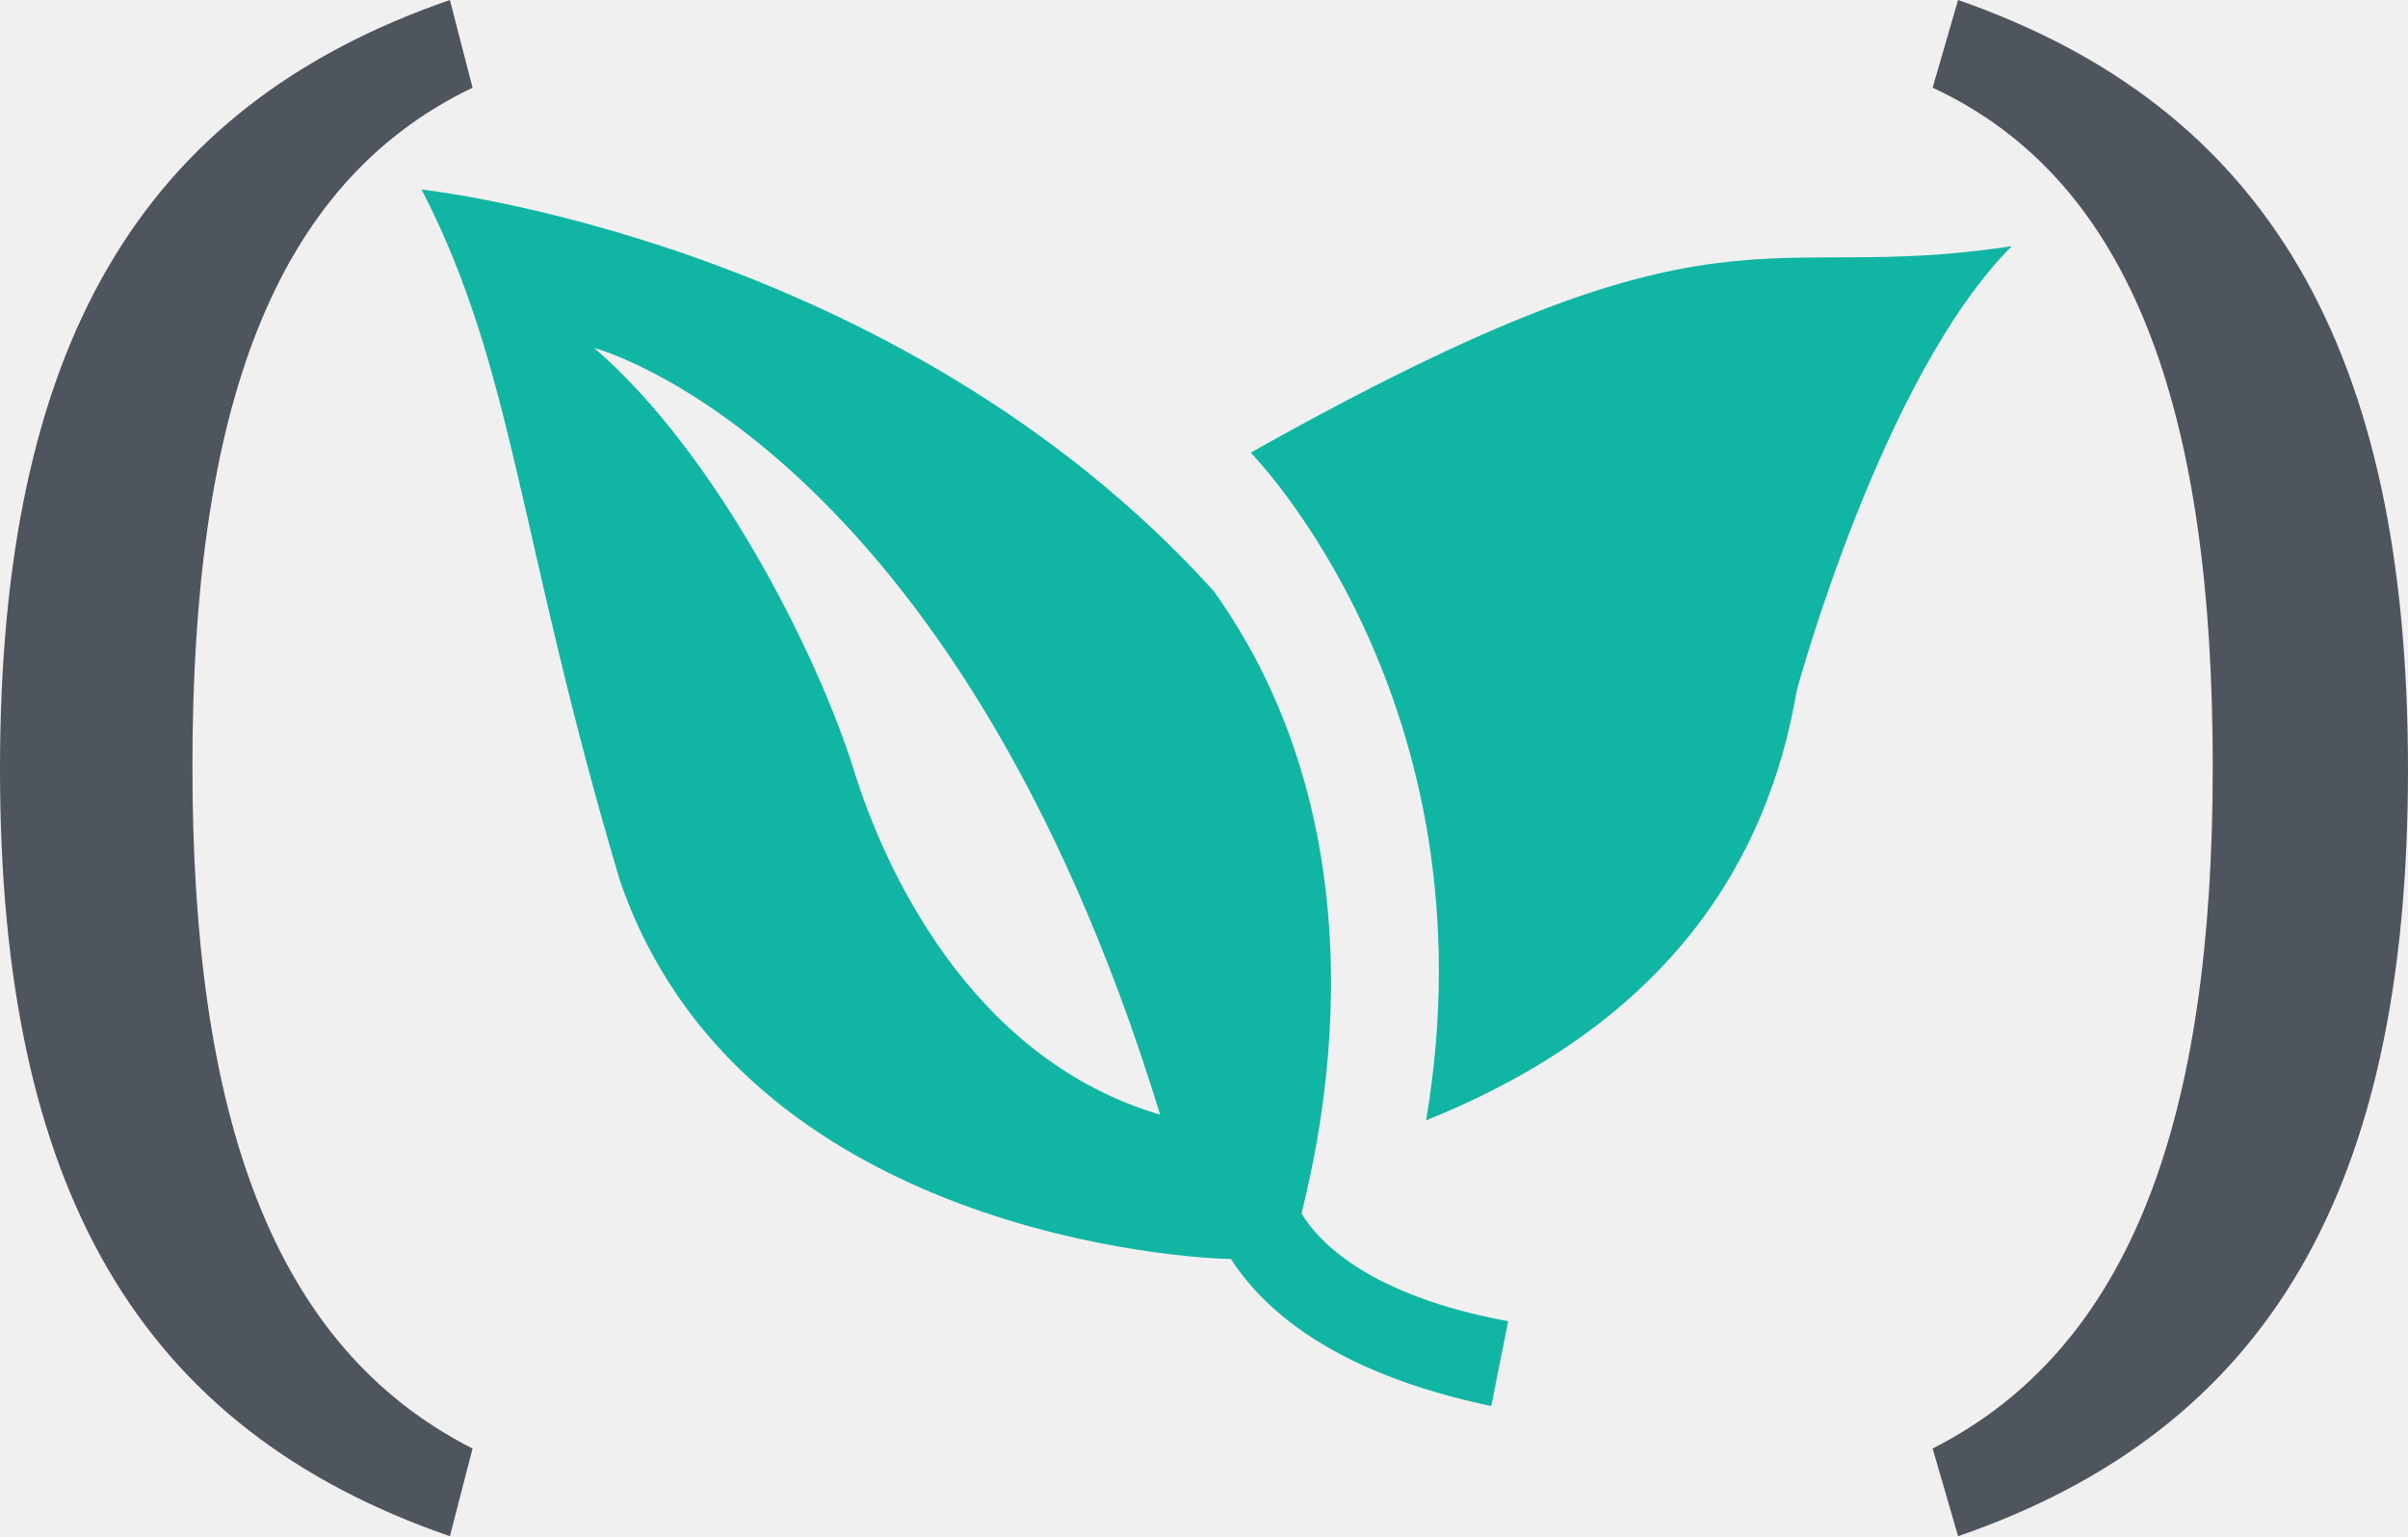
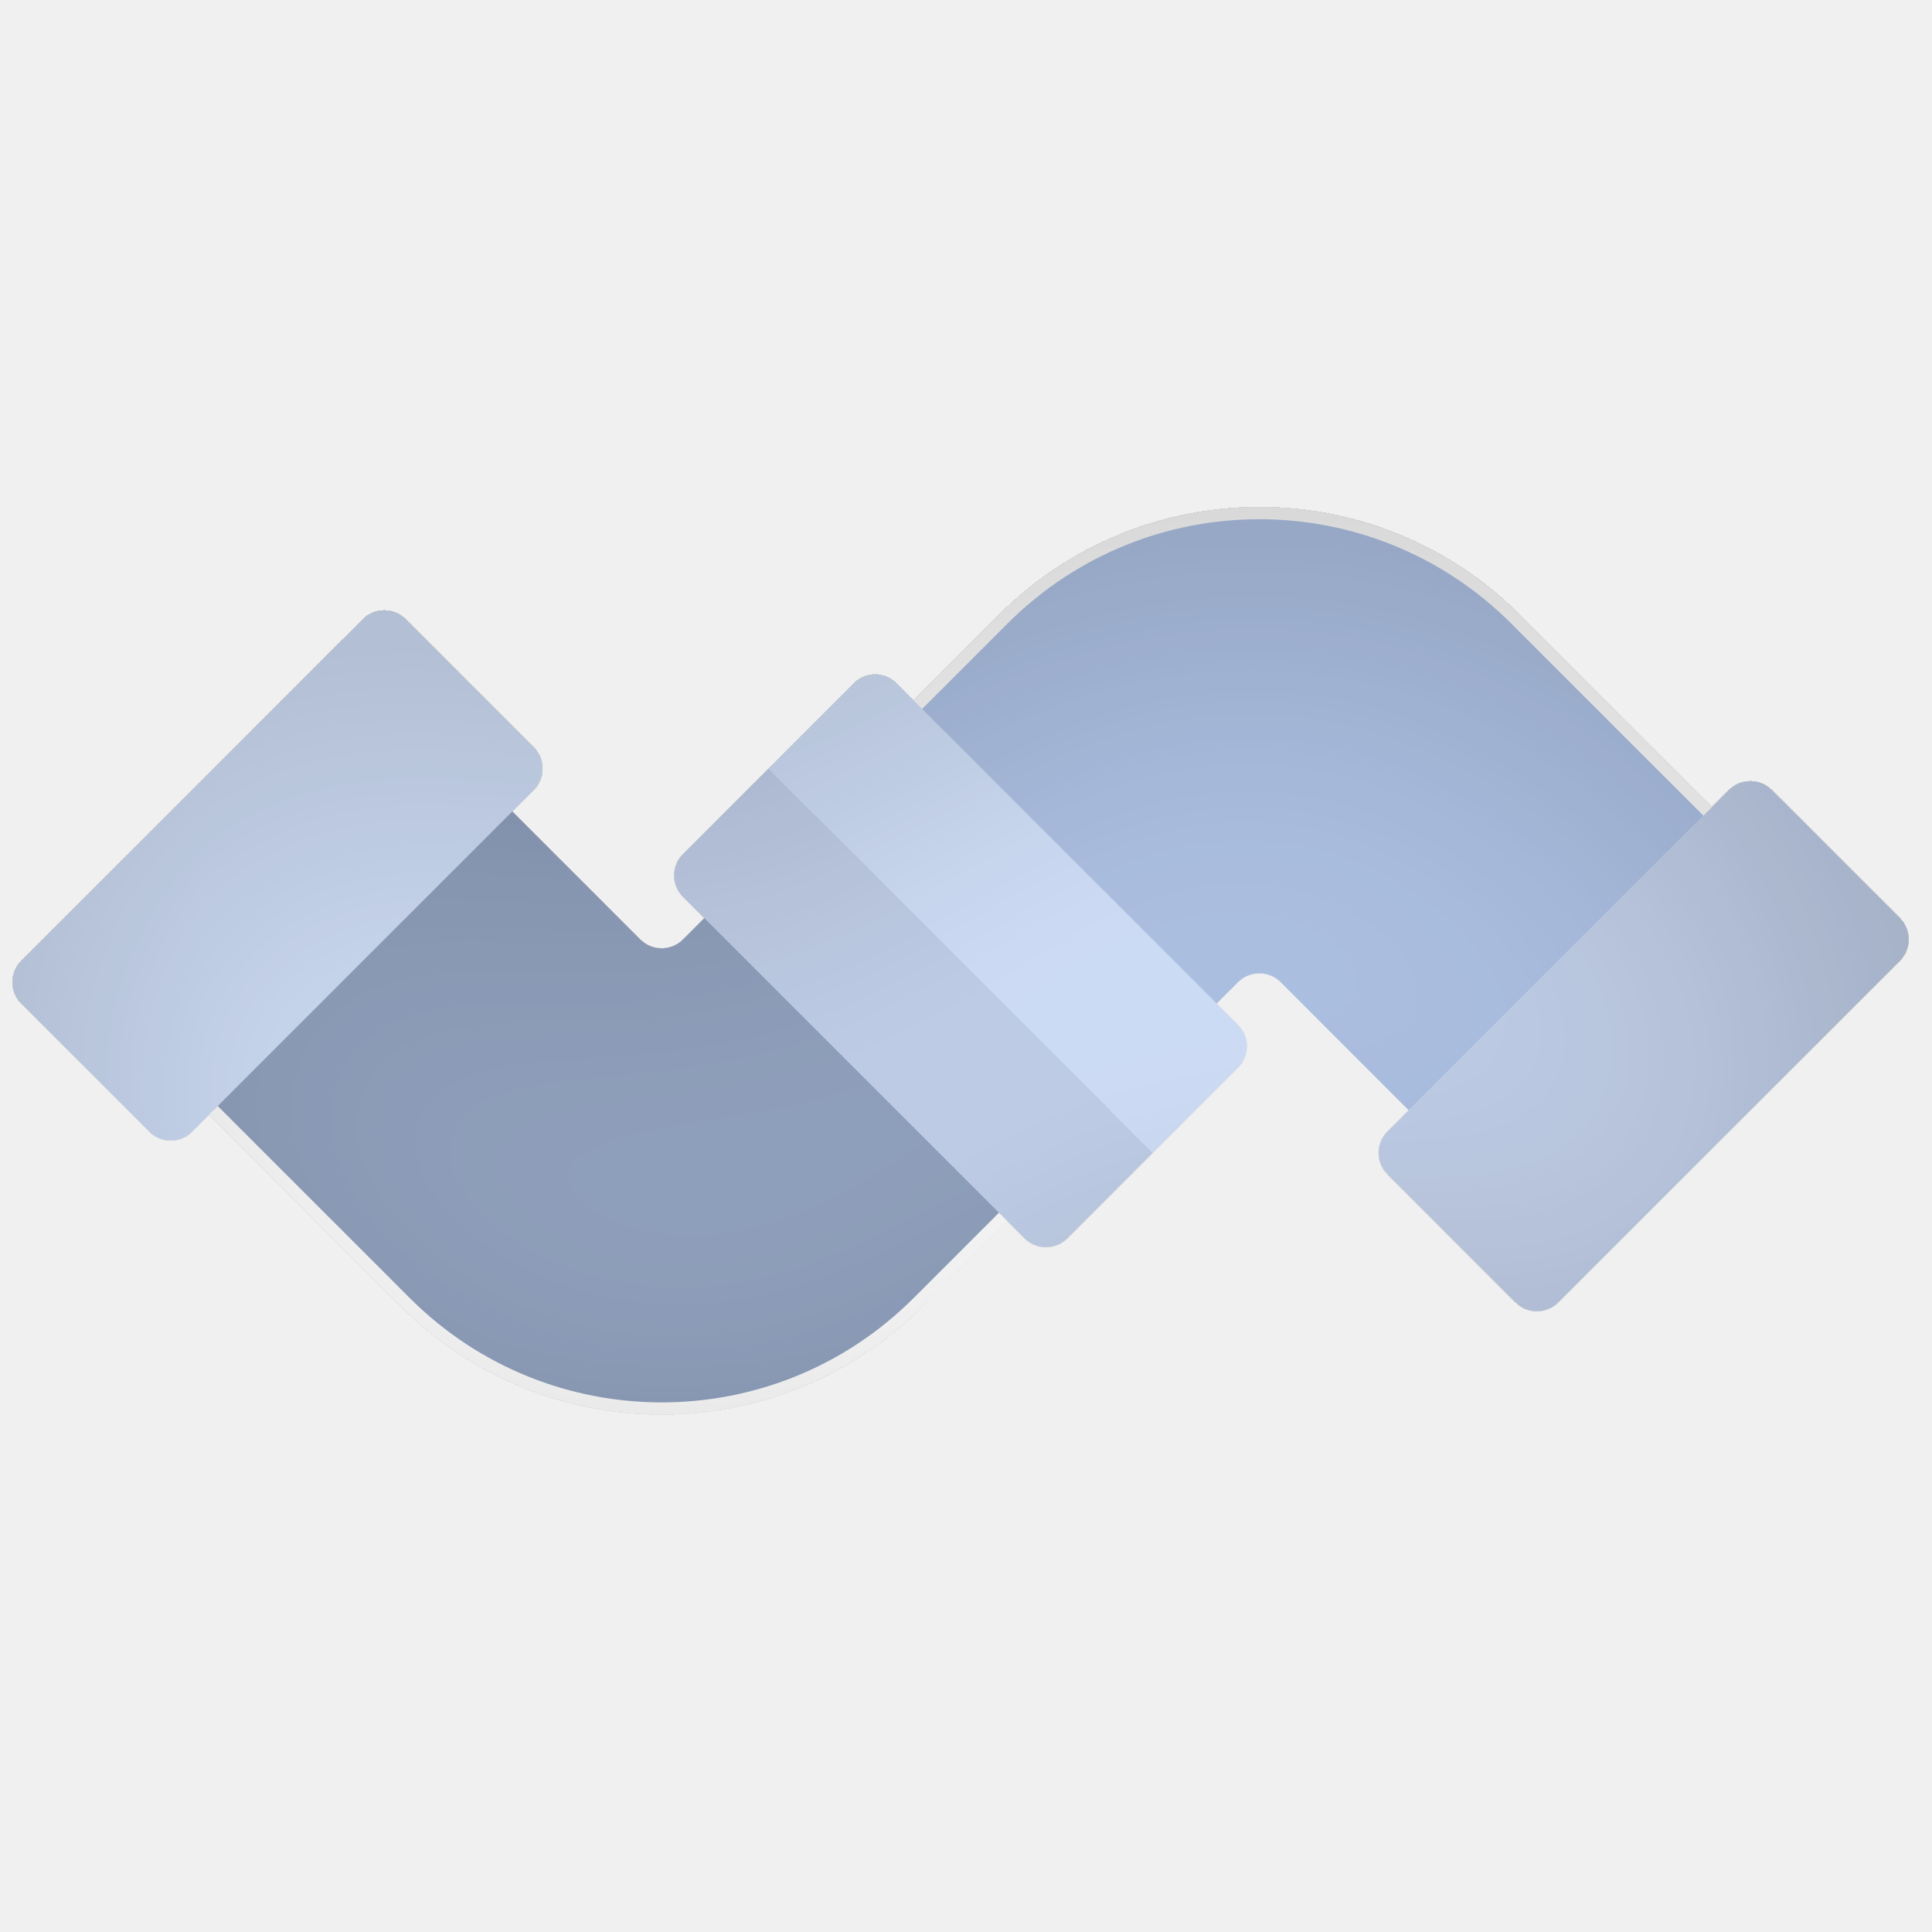
- <svg xmlns="http://www.w3.org/2000/svg" version="1.1" id="Layer_1" x="0px" y="0px" viewBox="0 0 85.1 54.3" style="enable-background:new 0 0 85.1 54.3;" xml:space="preserve">
-   <style type="text/css">
- 	.st0{fill:#11B5A4;}
- 	.st1{fill:#4E555D;}
- </style>
-   <g>
-     <g>
-       <g>
-         <path class="st0" d="M44.2,16c0,0,8.7,8.8,6.2,23.6c8.7-3.5,12.1-9.3,13.1-15.2c0,0,3-11.1,7.6-15.7C62,10.1,61.1,6.5,44.2,16z" />
-         <path class="st0" d="M46,42.9C46,42.9,46,42.9,46,42.9c0.2-1.1,3.6-12.6-3.1-22c-11.2-12.4-28-14.2-28-14.2     c3.3,6.4,3.4,12.3,7,24.4c4.3,12.6,20.4,13.4,21.6,13.4c1.1,1.7,3.5,4,9.2,5.2l0.6-3C48.4,45.8,46.6,43.9,46,42.9z M30.2,27.3     c-1.3-4.2-4.9-11.3-9.2-15c0,0,12.7,3.3,20,27.1C34.2,37.4,31.2,30.5,30.2,27.3z" />
-       </g>
-       <g>
-         <path class="st1" d="M16.7,3.1c-7.1,3.4-9.9,11.5-9.9,24c0,12.3,2.8,20.5,9.9,24.1l-0.8,3.1C4.9,50.5,0,42,0,27.2     C0,12.3,4.9,3.8,15.9,0L16.7,3.1z" />
-         <path class="st1" d="M69.2,0c10.9,3.8,15.9,12.3,15.9,27.2c0,14.8-4.9,23.3-15.9,27.1l-0.9-3.1c7.1-3.6,9.9-11.8,9.9-24.1     c0-12.5-2.8-20.7-9.9-24L69.2,0z" />
-       </g>
-     </g>
+ <svg xmlns="http://www.w3.org/2000/svg" width="64" height="64" viewBox="0 0 64 64" fill="none">
+   <g filter="url(#filter0_i_713_4708)">
+     <path d="M4.95 37.485L0.707 33.243C0.317 32.852 0.317 32.219 0.707 31.828L12.021 20.515C12.411 20.124 13.044 20.124 13.435 20.515L17.678 24.757C18.068 25.148 18.068 25.781 17.678 26.172L6.364 37.485C5.973 37.876 5.34 37.876 4.95 37.485Z" fill="#D3E2FC" />
+     <path d="M58.689 26.172L62.932 30.414C63.322 30.805 63.322 31.438 62.932 31.828L51.618 43.142C51.227 43.533 50.594 43.533 50.204 43.142L45.961 38.899C45.571 38.509 45.571 37.876 45.961 37.485L57.275 26.172C57.665 25.781 58.298 25.781 58.689 26.172Z" fill="#C4D2EC" />
+     <path d="M16.97 26.879L7.07 36.778L13.434 43.142C18.121 47.828 25.718 47.828 30.405 43.142L36.769 36.778L26.869 26.879L22.627 31.121C22.236 31.512 21.603 31.512 21.212 31.121L16.97 26.879Z" fill="#93A4C1" />
+     <path d="M46.668 36.778L56.568 26.879L50.204 20.515C45.517 15.828 37.919 15.828 33.233 20.515L26.869 26.879L36.769 36.778L41.011 32.535C41.402 32.145 42.035 32.145 42.425 32.535L46.668 36.778Z" fill="#B0C4E7" />
+     <path d="M56.568 26.879L50.204 20.515C45.517 15.828 37.919 15.828 33.233 20.515L26.869 26.879" stroke="white" stroke-width="0.4" />
+     <path d="M7.07 36.778L13.434 43.142C18.121 47.828 25.718 47.828 30.405 43.142L36.769 36.778" stroke="white" stroke-width="0.4" />
+     <path d="M38.183 38.192L41.011 35.364C41.402 34.973 41.402 34.34 41.011 33.95L29.698 22.636C29.307 22.245 28.674 22.245 28.284 22.636L25.455 25.464L38.183 38.192Z" fill="#D3E2FC" />
+     <path d="M25.455 25.465L22.627 28.293C22.236 28.683 22.236 29.317 22.627 29.707L33.941 41.021C34.331 41.411 34.964 41.411 35.355 41.021L38.183 38.192L25.455 25.465Z" fill="#C4D2EC" />
  </g>
+   <defs>
+     <filter id="filter0_i_713_4708" x="0.414" y="16.8" width="62.81" height="34.057" filterUnits="userSpaceOnUse" color-interpolation-filters="sRGB">
+       <feFlood flood-opacity="0" result="BackgroundImageFix" />
+       <feBlend mode="normal" in="SourceGraphic" in2="BackgroundImageFix" result="shape" />
+       <feColorMatrix in="SourceAlpha" type="matrix" values="0 0 0 0 0 0 0 0 0 0 0 0 0 0 0 0 0 0 127 0" result="hardAlpha" />
+       <feOffset dy="4" />
+       <feGaussianBlur stdDeviation="10" />
+       <feComposite in2="hardAlpha" operator="arithmetic" k2="-1" k3="1" />
+       <feColorMatrix type="matrix" values="0 0 0 0 0 0 0 0 0 0 0 0 0 0 0 0 0 0 0.18 0" />
+       <feBlend mode="normal" in2="shape" result="effect1_innerShadow_713_4708" />
+     </filter>
+   </defs>
</svg>
